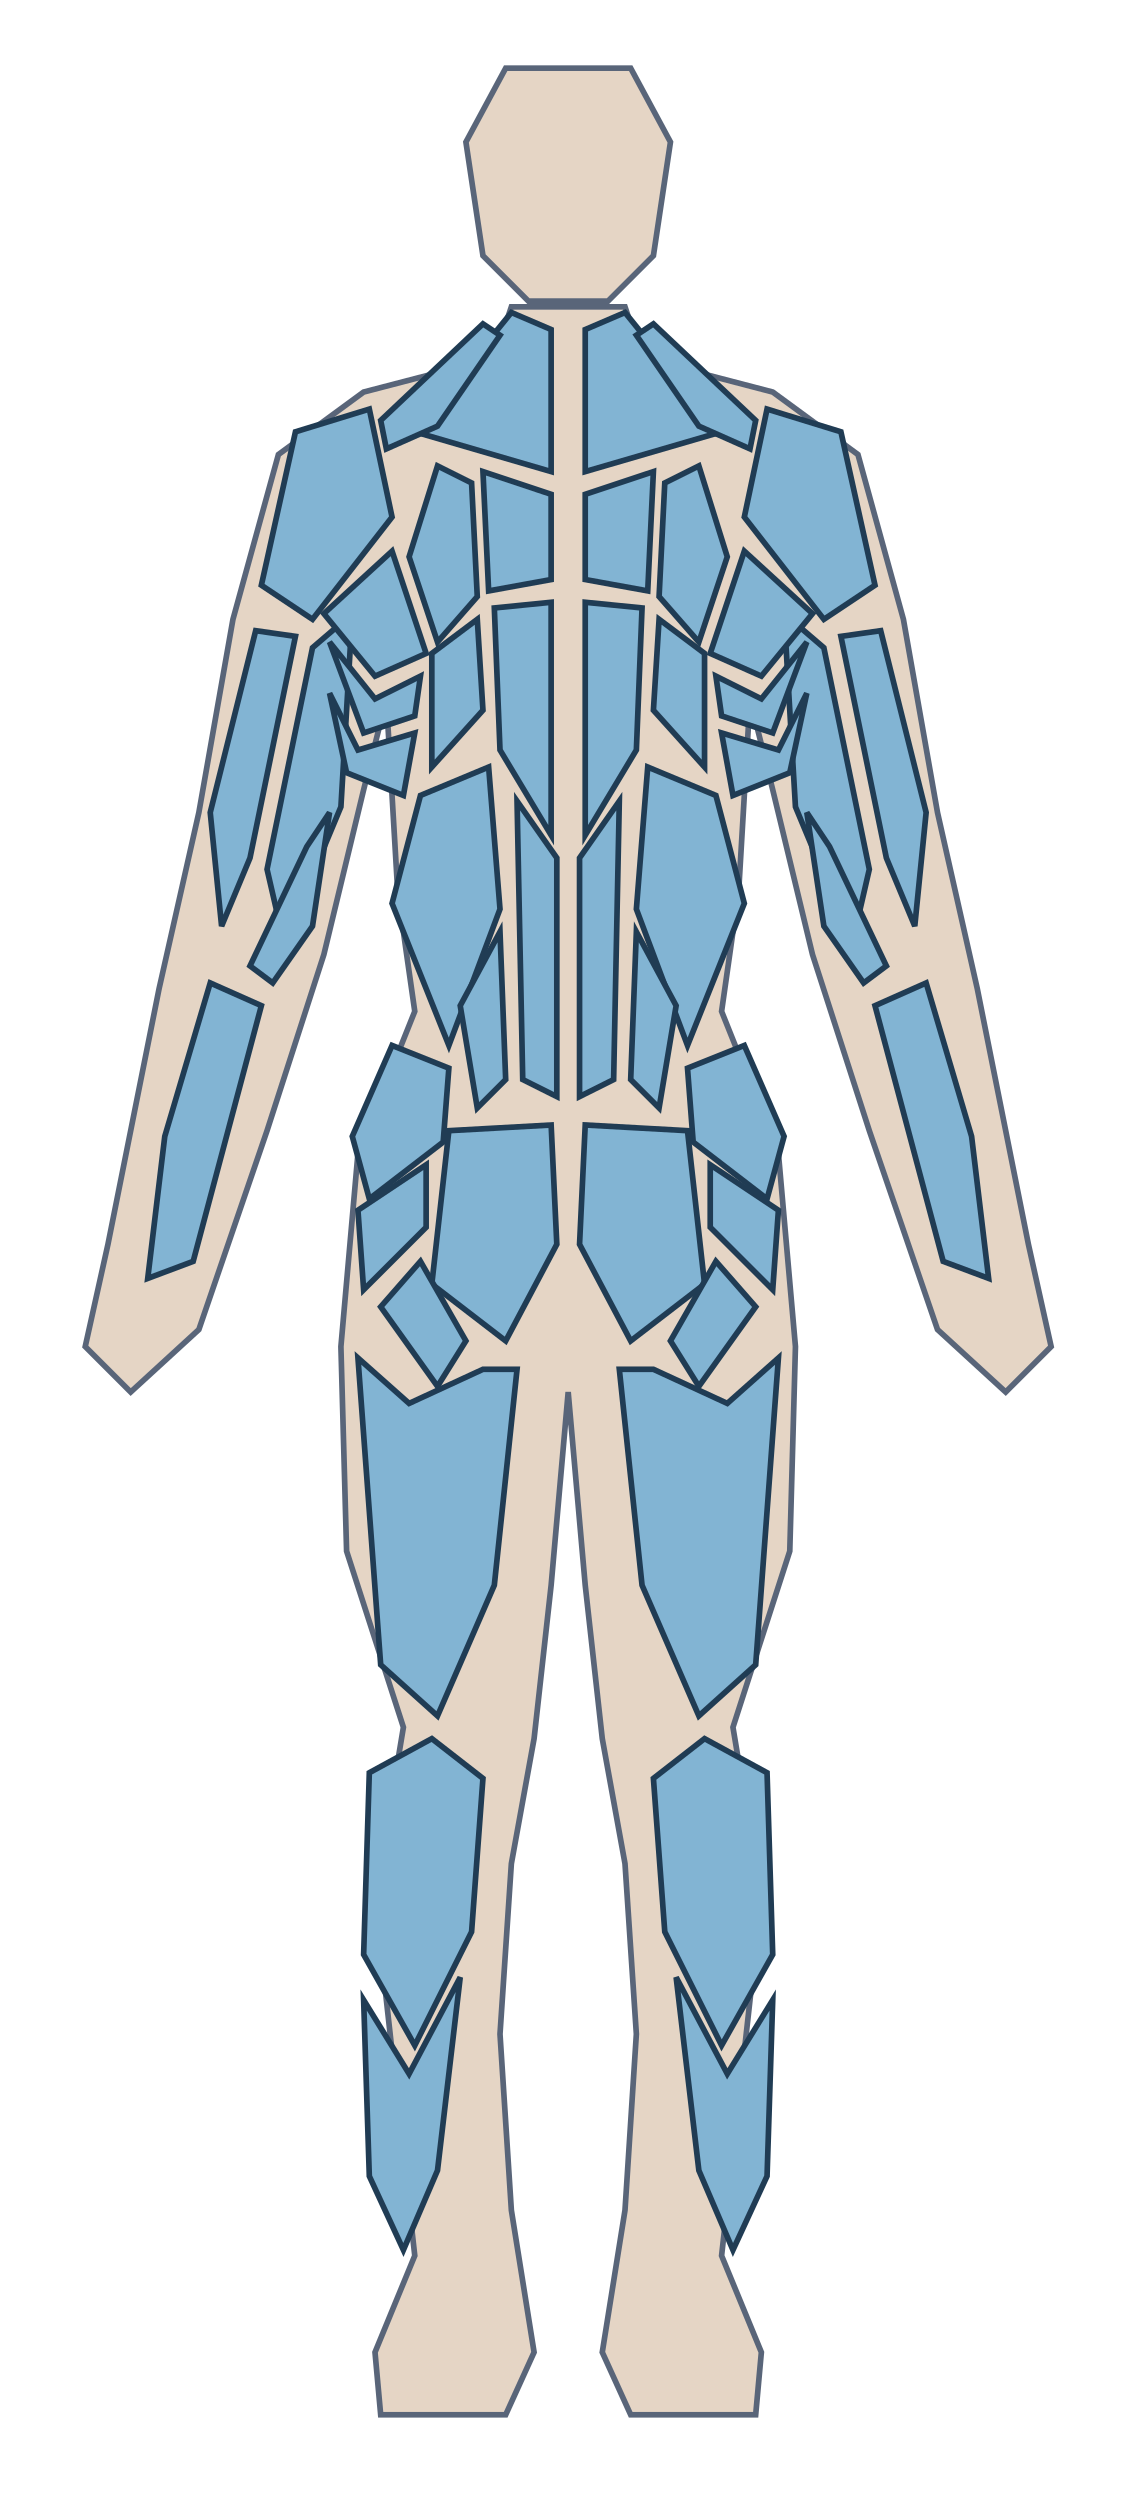
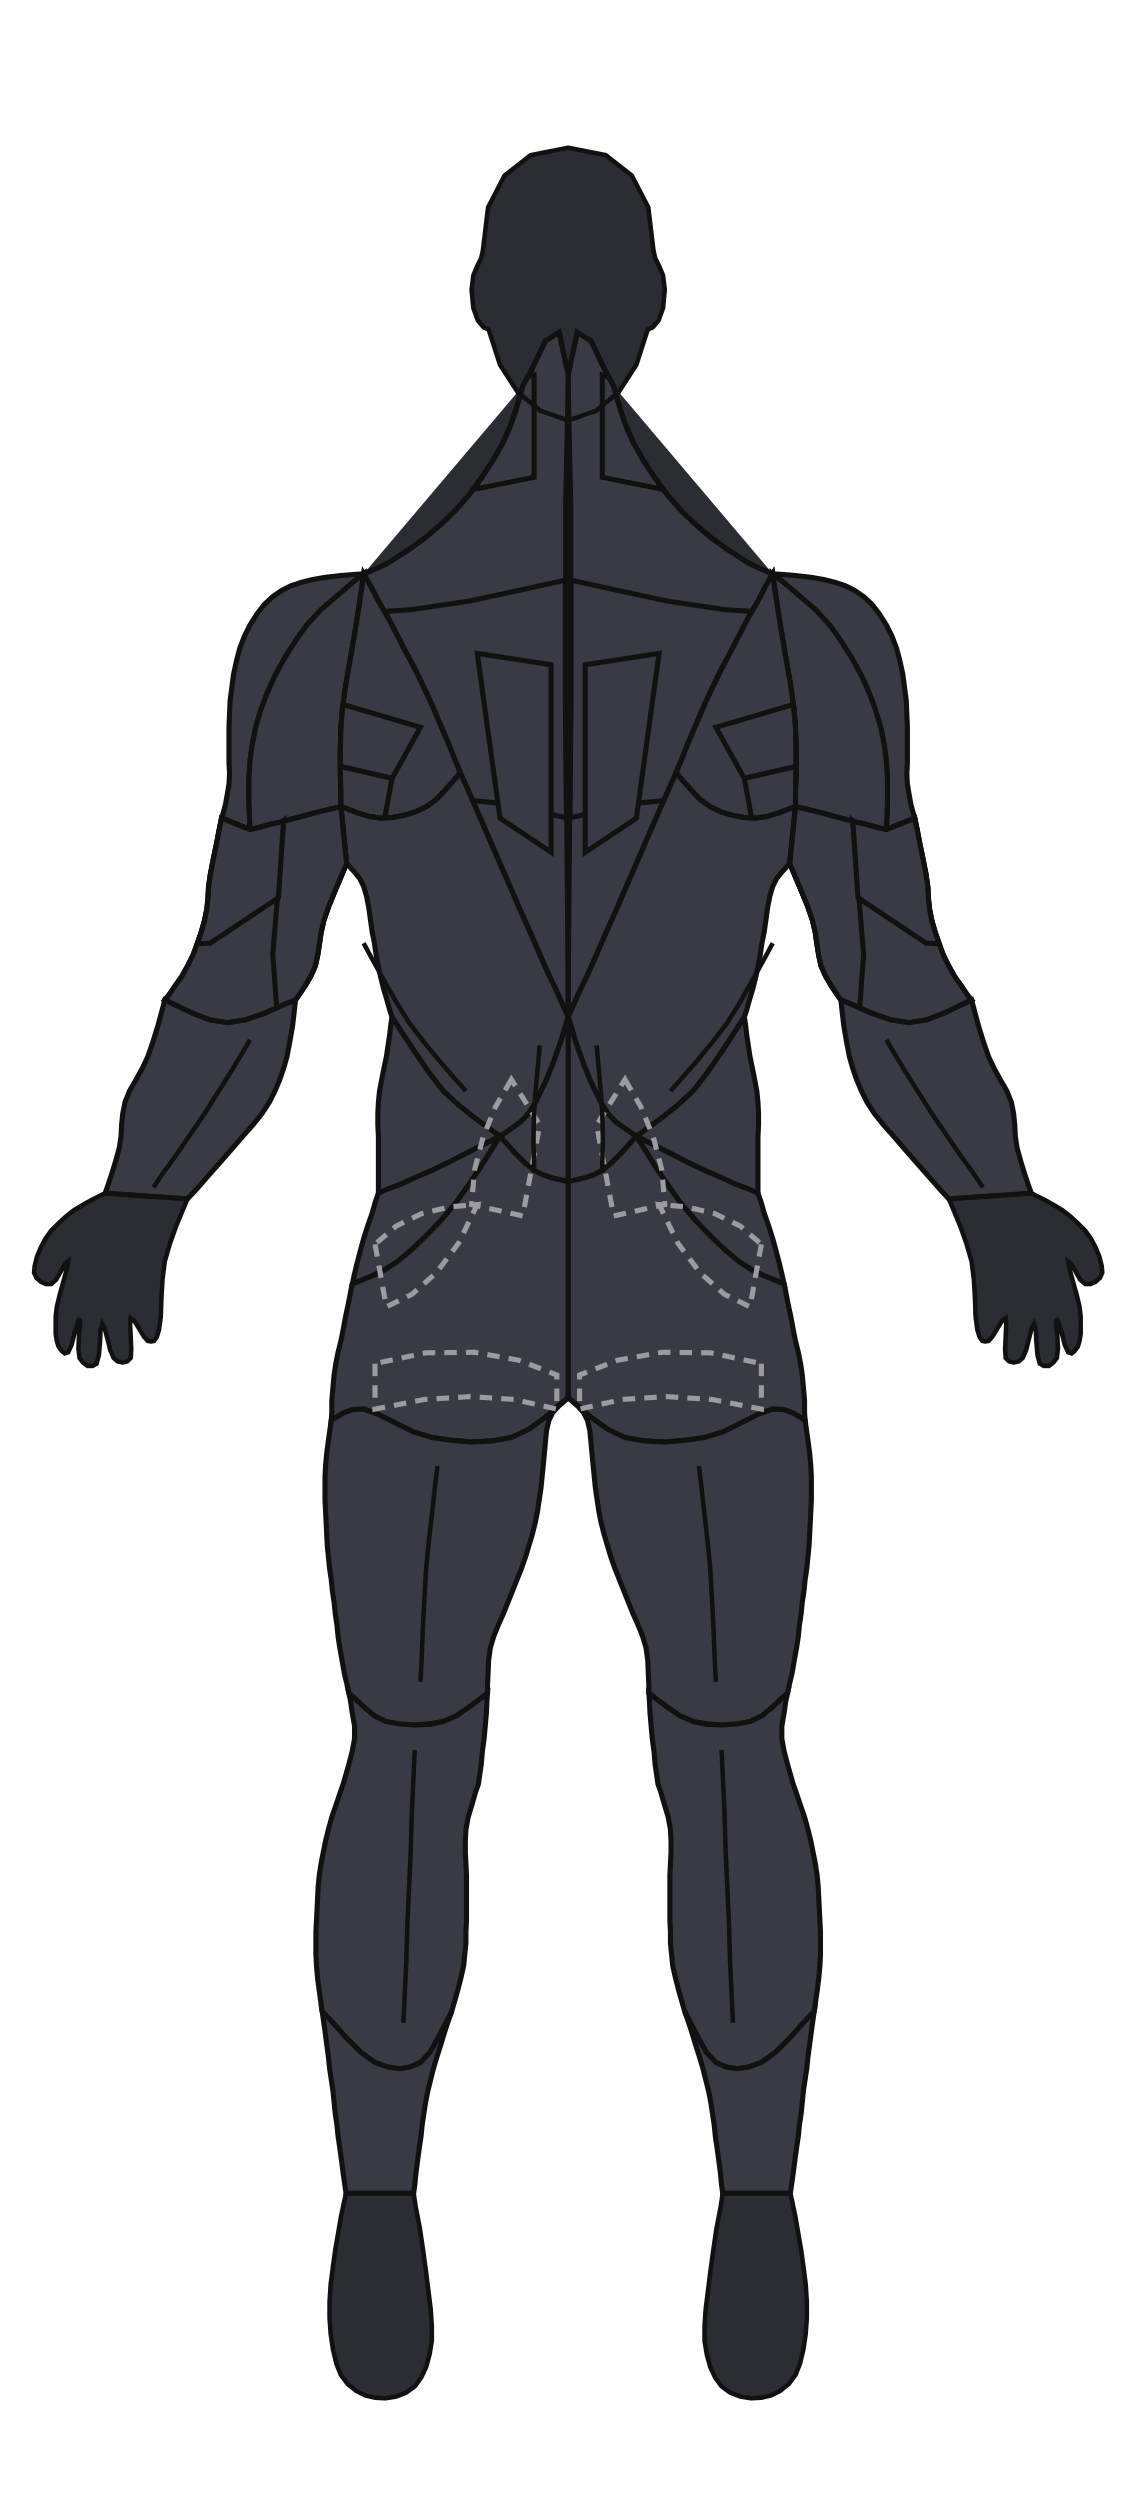
<svg xmlns="http://www.w3.org/2000/svg" viewBox="0 0 200 440">
  <g id="skin">
-     <path fill="#e5d5c5" stroke="#596579" d="M89,12 L111,12 L118,25 L115,45 L107,53 L93,53 L85,45 L82,25 Z M90,54 L110,54 L113,63 L136,69 L151,80 L159,109 L165,143 L172,174 L181,219 L185,237 L177,245 L165,234 L153,199 L143,168 L136,139 L132,123 L130,157 L127,178 L137,203 L140,237 L139,273 L129,304 L134,334 L130,370 L127,397 L134,414 L133,425 L111,425 L106,414 L110,389 L112,358 L110,328 L106,306 L103,279 L100,245 L97,279 L94,306 L90,328 L88,358 L90,389 L94,414 L89,425 L67,425 L66,414 L73,397 L70,370 L66,334 L71,304 L61,273 L60,237 L63,203 L73,178 L70,157 L68,123 L64,139 L57,168 L47,199 L35,234 L23,245 L15,237 L19,219 L28,174 L35,143 L41,109 L49,80 L64,69 L87,63 Z" />
+     <path fill="#2c2c33" d="M174.2,210.5 L169.9,210.8 L167,211 L167.8,212.9 L169,215.8 L170.1,218.9 L171,222 L171.4,225.2 L171.6,228.6 L171.7,231.7 L172,234 L172.4,235.3 L172.9,236 L173.4,236.1 L174,236 L174.7,235.2 L175.6,233.7 L176.4,232.4 L177,232 L177.1,233.1 L177,235.2 L176.8,237.5 L177,239 L177.6,239.7 L178.4,239.8 L179.3,239.6 L180,239 L180.6,237.6 L181.1,235.6 L181.6,233.7 L182,233 L182.3,234 L182.4,236.2 L182.6,238.5 L183,240 L183.7,240.5 L184.6,240.4 L185.4,239.9 L186,239 L186.2,237.4 L186.1,235.1 L186,233 L186,232 L186.3,232.8 L186.8,234.7 L187.4,236.7 L188,238 L188.6,238.2 L189.2,237.8 L189.7,237 L190,236 L190.2,234.8 L190.2,233.4 L190.2,231.7 L190,230 L189.5,227.9 L188.8,225.4 L188.2,223.2 L188,222 L188.4,222.3 L189.2,223.6 L190.1,225.2 L191,226 L191.9,226 L192.8,225.6 L193.6,224.9 L194,224 L194,222.8 L193.5,221.2 L192.9,219.5 L192,218 L191,216.6 L189.7,215.3 L188.4,214.1 L187,213 L185.5,212 L183.9,211.2 L182.5,210.5 L181.5,210 L178.6,210.2 Z M127.2,386 L126.7,388.6 L126.1,392.2 L125.5,396.3 L125,400 L124.6,403.2 L124.2,406.4 L123.9,409.3 L124,412 L124.3,414.4 L125,416.6 L125.8,418.5 L127,420 L128.5,421.1 L130.3,421.8 L132.2,422.1 L134,422 L135.7,421.6 L137.3,420.8 L138.8,419.6 L140,418 L140.8,416 L141.4,413.5 L141.8,410.8 L142,408 L142,405.1 L141.8,402 L141.4,398.9 L141,396 L140.5,393.1 L140,390.2 L139.5,387.8 L139.1,386 Z M85,44 L84.7,45.4 L84,46.7 L83.3,48.5 L83,51 L83.3,54.2 L84.1,56.4 L85.1,57.6 L86,58 L88,64.2 L91.1,69 L64,101 L60,142 L61,152 L64,156 L67,172 L69,179 L68,186 L66.6,194 L66.6,210 L64,218 L62,226 L58.8,242 L58.3,250 L100,246 L141.7,250 L141.2,242 L138,226 L136,218 L133.4,210 L133.4,194 L132,186 L131,179 L133,172 L136,156 L139,152 L140,142 L136,101 L108.9,69 L112,64.2 L114,58 L114.9,57.6 L115.9,56.4 L116.7,54.2 L117,51 L116.7,48.5 L116,46.7 L115.3,45.4 L115,44 L114.1,36.5 L111.3,30.9 L106.6,27.3 L100,26 L93.4,27.3 L88.7,30.9 L85.9,36.5 Z M58.6,398.9 L58.2,402 L58,405.1 L58,408 L58.2,410.8 L58.6,413.5 L59.2,416 L60,418 L61.2,419.6 L62.7,420.8 L64.3,421.6 L66,422 L67.8,422.1 L69.7,421.8 L71.5,421.1 L73,420 L74.2,418.5 L75,416.6 L75.7,414.4 L76,412 L76.1,409.3 L75.8,406.4 L75.4,403.2 L75,400 L74.5,396.3 L73.9,392.2 L73.3,388.6 L72.8,386 L60.9,386 L60.5,387.8 L60,390.2 L59.5,393.1 L59,396 Z M11.6,214.1 L10.3,215.3 L9,216.6 L8,218 L7.1,219.5 L6.5,221.2 L6,222.8 L6,224 L6.4,224.9 L7.2,225.6 L8.1,226 L9,226 L9.9,225.2 L10.8,223.6 L11.6,222.3 L12,222 L11.8,223.2 L11.2,225.4 L10.5,227.9 L10,230 L9.8,231.7 L9.8,233.4 L9.8,234.8 L10,236 L10.3,237 L10.8,237.8 L11.4,238.2 L12,238 L12.6,236.7 L13.2,234.7 L13.7,232.8 L14,232 L14,233 L13.9,235.1 L13.8,237.4 L14,239 L14.6,239.9 L15.4,240.4 L16.3,240.5 L17,240 L17.4,238.5 L17.6,236.2 L17.7,234 L18,233 L18.4,233.7 L18.9,235.6 L19.4,237.6 L20,239 L20.7,239.6 L21.6,239.8 L22.4,239.7 L23,239 L23.2,237.5 L23,235.2 L22.9,233.1 L23,232 L23.6,232.4 L24.4,233.7 L25.3,235.2 L26,236 L26.6,236.1 L27.1,236 L27.6,235.3 L28,234 L28.3,231.7 L28.4,228.6 L28.6,225.2 L29,222 L29.9,218.9 L31,215.8 L32.2,212.9 L33,211 L30.1,210.8 L25.8,210.5 L21.4,210.2 L18.5,210 L17.5,210.5 L16.1,211.2 L14.5,212 L13,213 Z" />
  </g>
-   <g id="muscles">
-     <path id="deltPost" fill="#82b4d3" stroke="#203c54" d="M52,76 L65,72 L69,91 L55,109 L46,103 Z M148,76 L135,72 L131,91 L145,109 L154,103 Z" />
-     <path id="tricepsLong" fill="#82b4d3" stroke="#203c54" d="M55,114 L62,108 L60,142 L50,166 L47,153 Z M145,114 L138,108 L140,142 L150,166 L153,153 Z" />
-     <path id="tricepsLat" fill="#82b4d3" stroke="#203c54" d="M45,111 L52,112 L44,151 L39,163 L37,143 Z M155,111 L148,112 L156,151 L161,163 L163,143 Z" />
-     <path id="tricepsMed" fill="#82b4d3" stroke="#203c54" d="M54,149 L58,143 L55,163 L48,173 L44,170 Z M146,149 L142,143 L145,163 L152,173 L156,170 Z" />
-     <path id="forearmExt" fill="#82b4d3" stroke="#203c54" d="M37,173 L46,177 L34,222 L26,225 L29,200 Z M163,173 L154,177 L166,222 L174,225 L171,200 Z" />
-     <path id="trapsUpper" fill="#82b4d3" stroke="#203c54" d="M90,55 L97,58 L97,83 L73,76 Z M110,55 L103,58 L103,83 L127,76 Z" />
-     <path id="levator" fill="#82b4d3" stroke="#203c54" d="M85,57 L88,59 L77,75 L68,79 L67,74 Z M115,57 L112,59 L123,75 L132,79 L133,74 Z" />
-     <path id="trapsMid" fill="#82b4d3" stroke="#203c54" d="M85,83 L97,87 L97,102 L86,104 Z M115,83 L103,87 L103,102 L114,104 Z" />
-     <path id="rhomboids" fill="#82b4d3" stroke="#203c54" d="M77,82 L83,85 L84,105 L77,113 L72,98 Z M123,82 L117,85 L116,105 L123,113 L128,98 Z" />
-     <path id="infraspinatus" fill="#82b4d3" stroke="#203c54" d="M57,108 L69,97 L75,115 L66,119 Z M143,108 L131,97 L125,115 L134,119 Z" />
-     <path id="teresMinor" fill="#82b4d3" stroke="#203c54" d="M58,113 L66,123 L74,119 L73,126 L64,129 Z M142,113 L134,123 L126,119 L127,126 L136,129 Z" />
-     <path id="teresMajor" fill="#82b4d3" stroke="#203c54" d="M58,122 L63,132 L73,129 L71,140 L61,136 Z M142,122 L137,132 L127,129 L129,140 L139,136 Z" />
-     <path id="subscapularis" fill="#82b4d3" stroke="#203c54" d="M76,115 L84,109 L85,125 L76,135 Z M124,115 L116,109 L115,125 L124,135 Z" />
-     <path id="trapsLower" fill="#82b4d3" stroke="#203c54" d="M87,107 L97,106 L97,147 L88,132 Z M113,107 L103,106 L103,147 L112,132 Z" />
-     <path id="lats" fill="#82b4d3" stroke="#203c54" d="M74,140 L86,135 L88,160 L79,184 L69,159 Z M126,140 L114,135 L112,160 L121,184 L131,159 Z" />
-     <path id="erectors" fill="#82b4d3" stroke="#203c54" d="M91,141 L98,151 L98,193 L92,190 Z M109,141 L102,151 L102,193 L108,190 Z" />
-     <path id="quadLumb" fill="#82b4d3" stroke="#203c54" d="M81,177 L88,164 L89,190 L84,195 Z M119,177 L112,164 L111,190 L116,195 Z" />
-     <path id="gluteMed" fill="#82b4d3" stroke="#203c54" d="M69,184 L79,188 L78,201 L65,211 L62,200 Z M131,184 L121,188 L122,201 L135,211 L138,200 Z" />
-     <path id="gluteMin" fill="#82b4d3" stroke="#203c54" d="M63,213 L75,205 L75,216 L64,227 Z M137,213 L125,205 L125,216 L136,227 Z" />
-     <path id="gluteMax" fill="#82b4d3" stroke="#203c54" d="M79,199 L97,198 L98,219 L89,236 L76,226 Z M121,199 L103,198 L102,219 L111,236 L124,226 Z" />
-     <path id="hipRotators" fill="#82b4d3" stroke="#203c54" d="M67,230 L74,222 L82,236 L77,244 Z M133,230 L126,222 L118,236 L123,244 Z" />
-     <path id="hamstrings" fill="#82b4d3" stroke="#203c54" d="M63,239 L72,247 L85,241 L91,241 L87,279 L77,302 L67,293 Z M137,239 L128,247 L115,241 L109,241 L113,279 L123,302 L133,293 Z" />
-     <path id="gastroc" fill="#82b4d3" stroke="#203c54" d="M65,312 L76,306 L85,313 L83,340 L73,360 L64,344 Z M135,312 L124,306 L115,313 L117,340 L127,360 L136,344 Z" />
-     <path id="soleus" fill="#82b4d3" stroke="#203c54" d="M64,352 L72,365 L81,348 L77,382 L71,396 L65,383 Z M136,352 L128,365 L119,348 L123,382 L129,396 L135,383 Z" />
+   <g id="muscles" fill="#3a3a44" stroke="#111" stroke-width=".9">
+     <path id="trapsMid" d="M92,68 L91.5,69.8 L90.8,72.2 L89.8,75.1 L88.5,78 L86.8,81 L84.7,84.2 L82.4,87.3 L80,90 L77.5,92.4 L74.9,94.6 L72.3,96.5 L70,98 L68.1,99.2 L66.4,100 L65,100.6 L64,101 L65.1,102.9 L66.6,105.8 L68.4,108.9 L70,112 L71.5,114.9 L73.1,117.9 L74.6,121 L76,124 L77.4,127.3 L78.9,130.8 L80.1,133.8 L81,136 L82.3,138.9 L84.1,143 L86.1,147.6 L88,152 L89.8,156.1 L91.6,160.3 L93.4,164.3 L95,168 L96.5,171.4 L98,174.5 L99.2,177.2 L100,179 L100.2,156 L100.5,122.4 L100.5,88.8 L100,66 L98.4,58.5 L96,60 L93.6,65 Z M108,68 L108.5,69.8 L109.2,72.2 L110.2,75.1 L111.5,78 L113.2,81 L115.3,84.2 L117.6,87.3 L120,90 L122.5,92.4 L125.1,94.6 L127.7,96.5 L130,98 L131.9,99.2 L133.6,100 L135,100.6 L136,101 L134.9,102.9 L133.4,105.8 L131.6,108.9 L130,112 L128.5,114.9 L126.9,117.9 L125.4,121 L124,124 L122.6,127.3 L121.1,130.8 L119.9,133.8 L119,136 L117.7,138.9 L115.9,143 L113.9,147.6 L112,152 L110.2,156.1 L108.4,160.3 L106.6,164.3 L105,168 L103.5,171.4 L102,174.5 L100.8,177.2 L100,179 L99.8,156 L99.5,122.4 L99.5,88.8 L100,66 L101.6,58.5 L104,60 L106.4,65 Z" />
+     <path id="trapsUpper" d="M72.4,107.3 L82.5,105.8 L91.8,103.8 L100,102 L100,66 L98.4,58.5 L96,60 L93.6,65 L92,68 L91.5,69.8 L90.8,72.2 L89.8,75.1 L88.5,78 L86.8,81 L84.7,84.2 L82.4,87.3 L80,90 L77.5,92.4 L74.9,94.6 L72.3,96.5 L70,98 L68.1,99.2 L66.4,100 L65,100.6 L64,101 L65.1,102.9 L66.6,105.8 L67.7,107.6 Z M127.6,107.3 L117.5,105.8 L108.2,103.8 L100,102 L100,66 L101.6,58.5 L104,60 L106.4,65 L108,68 L108.5,69.8 L109.2,72.2 L110.2,75.1 L111.5,78 L113.2,81 L115.3,84.2 L117.6,87.3 L120,90 L122.5,92.4 L125.1,94.6 L127.7,96.5 L130,98 L131.9,99.2 L133.6,100 L135,100.6 L136,101 L134.9,102.9 L133.4,105.8 L132.3,107.6 Z" />
+     <path id="trapsLower" d="M100,144 L88.3,141.4 L83.2,140.9 L84.1,143 L86.1,147.6 L88,152 L89.8,156.1 L91.6,160.3 L93.4,164.3 L95,168 L96.5,171.4 L98,174.5 L99.2,177.2 L100,179 Z M100,144 L111.7,141.4 L116.8,140.9 L115.9,143 L113.9,147.6 L112,152 L110.2,156.1 L108.4,160.3 L106.6,164.3 L105,168 L103.5,171.4 L102,174.5 L100.8,177.2 L100,179 Z" />
+     <path id="rhomboids" d="M88,144 L97,150 L97,117 L84,115 Z M112,144 L103,150 L103,117 L116,115 Z" />
+     <path id="levator" d="M84,86 L94,84 L94,66 L92.9,66.3 L92,68 L91.5,69.8 L90.8,72.2 L89.8,75.1 L88.5,78 L86.8,81 L84.7,84.2 L84.1,84.9 Z M116,86 L106,84 L106,66 L107.1,66.3 L108,68 L108.5,69.8 L109.2,72.2 L110.2,75.1 L111.5,78 L113.2,81 L115.3,84.2 L115.9,84.9 Z" />
+     <path id="deltLat" d="M64,101 L62.3,101.1 L60,101.3 L57.3,101.6 L55,102 L53,102.5 L51.2,103.1 L49.6,103.9 L48,105 L46.5,106.4 L45.2,108.1 L44,110 L43,112 L42.2,114.1 L41.6,116.4 L41.1,118.7 L40.8,121 L40.5,123.3 L40.4,125.6 L40.3,127.8 L40.3,130 L40.3,132.1 L40.3,134.2 L40.4,136.2 L40.3,138 L40,139.8 L39.7,141.5 L39.3,143 L39,144 L40,144.4 L41.5,145 L43,145.6 L44,146 L43.9,143.8 L43.8,140.8 L43.8,137.3 L44,134 L44.4,131 L45,128 L45.9,125 L47,122 L48.4,118.9 L50.1,115.8 L52,112.8 L54,110 L56.5,107.3 L59.4,104.8 L62.1,102.5 Z M136,101 L137.7,101.1 L140,101.3 L142.7,101.6 L145,102 L147,102.5 L148.8,103.1 L150.4,103.9 L152,105 L153.5,106.4 L154.8,108.1 L156,110 L157,112 L157.8,114.1 L158.4,116.4 L158.9,118.7 L159.2,121 L159.5,123.3 L159.6,125.6 L159.7,127.8 L159.7,130 L159.7,132.1 L159.7,134.2 L159.6,136.2 L159.7,138 L160,139.8 L160.3,141.5 L160.7,143 L161,144 L160,144.4 L158.5,145 L157,145.6 L156,146 L156.1,143.8 L156.2,140.8 L156.2,137.3 L156,134 L155.6,131 L155,128 L154.1,125 L153,122 L151.6,118.9 L149.9,115.8 L148,112.8 L146,110 L143.5,107.3 L140.6,104.8 L137.9,102.5 Z" />
+     <path id="deltPost" d="M64,101 L62.1,102.5 L59.4,104.8 L56.5,107.3 L54,110 L52,112.8 L50.1,115.8 L48.4,118.9 L47,122 L45.9,125 L45,128 L44.4,131 L44,134 L43.8,137.3 L43.8,140.8 L43.9,143.8 L44,146 L45.4,145.7 L47.5,145.1 L49.8,144.6 L52,144 L54.2,143.4 L56.5,142.8 L58.6,142.3 L60,142 L60,139.5 L59.9,135.9 L59.9,131.8 L60,128 L60.3,124.5 L60.8,120.9 L61.4,117.4 L62,114 L62.6,110.4 L63.2,106.6 L63.7,103.3 Z M136,101 L137.9,102.5 L140.6,104.8 L143.5,107.3 L146,110 L148,112.8 L149.9,115.8 L151.6,118.9 L153,122 L154.1,125 L155,128 L155.6,131 L156,134 L156.2,137.3 L156.2,140.8 L156.1,143.8 L156,146 L154.6,145.7 L152.5,145.1 L150.2,144.6 L148,144 L145.8,143.4 L143.5,142.8 L141.4,142.3 L140,142 L140,139.5 L140.1,135.9 L140.1,131.8 L140,128 L139.7,124.5 L139.2,120.9 L138.6,117.4 L138,114 L137.4,110.4 L136.8,106.6 L136.3,103.3 Z" />
+     <path id="infraspinatus" d="M64,101 L63.7,103.3 L63.2,106.6 L62.6,110.4 L62,114 L61.4,117.4 L60.8,120.9 L60.3,124.5 L60,128 L59.9,131.8 L59.9,135.9 L60,139.5 L60,142 L61.2,142.4 L63,143.1 L65,143.7 L67,144 L69,143.9 L71.1,143.5 L73.1,142.9 L75,142 L76.8,140.7 L78.5,138.9 L80,137.2 L81,136 L80.1,133.8 L78.9,130.8 L77.4,127.3 L76,124 L74.6,121 L73.1,117.9 L71.5,114.9 L70,112 L68.4,108.9 L66.6,105.8 L65.1,102.9 Z M136,101 L136.3,103.3 L136.8,106.6 L137.4,110.4 L138,114 L138.6,117.4 L139.2,120.9 L139.7,124.5 L140,128 L140.1,131.8 L140.1,135.9 L140,139.5 L140,142 L138.8,142.4 L137,143.1 L135,143.7 L133,144 L131,143.9 L128.9,143.5 L126.9,142.9 L125,142 L123.2,140.7 L121.5,138.9 L120,137.2 L119,136 L119.9,133.8 L121.1,130.8 L122.6,127.3 L124,124 L125.4,121 L126.9,117.9 L128.5,114.9 L130,112 L131.6,108.9 L133.4,105.8 L134.9,102.9 Z" />
+     <path id="teresMinor" d="M69,137 L74,128 L60.4,124 L60.3,124.5 L60,128 L59.9,131.8 L59.9,134.9 Z M131,137 L126,128 L139.6,124 L139.7,124.5 L140,128 L140.1,131.8 L140.1,134.9 Z" />
+     <path id="teresMajor" d="M69,137 L59.9,134.9 L59.9,135.9 L60,139.5 L60,142 L61.2,142.4 L63,143.1 L65,143.7 L67,144 L67.7,144 Z M131,137 L140.1,134.9 L140.1,135.9 L140,139.5 L140,142 L138.8,142.4 L137,143.1 L135,143.7 L133,144 L132.3,144 Z" />
+     <path id="lats" d="M60,142 L60.2,144 L60.5,147 L60.8,150 L61,152 L61.6,152.6 L62.4,153.5 L63.3,154.6 L64,156 L64.5,157.7 L64.9,159.7 L65.2,161.9 L65.5,164 L65.9,166 L66.2,168.1 L66.6,170.1 L67,172 L67.5,174 L68.1,176 L68.6,177.8 L69,179 L70.6,181.5 L72.9,185 L75.5,188.8 L78,192 L80.7,194.5 L83.6,196.8 L86.2,198.7 L88,200 L88.9,199.4 L90.2,198.5 L91.7,197.4 L93,196 L94.1,194.3 L95.1,192.3 L96.1,190.2 L97,188 L97.9,185.6 L98.8,183 L99.5,180.6 L100,179 L99.2,177.2 L98,174.5 L96.5,171.4 L95,168 L93.4,164.3 L91.6,160.3 L89.8,156.1 L88,152 L86.1,147.6 L84.1,143 L82.3,138.9 L81,136 L80,137.2 L78.5,138.9 L76.8,140.7 L75,142 L73.1,142.9 L71.1,143.5 L69,143.9 L67,144 L65,143.7 L63,143.1 L61.2,142.4 Z M140,142 L139.8,144 L139.5,147 L139.2,150 L139,152 L138.4,152.6 L137.6,153.5 L136.7,154.6 L136,156 L135.5,157.7 L135.1,159.7 L134.8,161.9 L134.5,164 L134.1,166 L133.8,168.1 L133.4,170.1 L133,172 L132.5,174 L131.9,176 L131.4,177.8 L131,179 L129.4,181.5 L127.1,185 L124.5,188.8 L122,192 L119.3,194.5 L116.4,196.8 L113.8,198.7 L112,200 L111.1,199.4 L109.8,198.5 L108.3,197.4 L107,196 L105.9,194.3 L104.9,192.3 L103.9,190.2 L103,188 L102.1,185.6 L101.2,183 L100.5,180.6 L100,179 L100.8,177.2 L102,174.5 L103.5,171.4 L105,168 L106.6,164.3 L108.4,160.3 L110.2,156.1 L112,152 L113.9,147.6 L115.9,143 L117.7,138.9 L119,136 L120,137.2 L121.5,138.9 L123.2,140.7 L125,142 L126.9,142.9 L128.9,143.5 L131,143.9 L133,144 L135,143.7 L137,143.1 L138.8,142.4 Z" />
+     <path id="erectors" d="M100,179 L99.5,180.6 L98.8,183 L97.9,185.6 L97,188 L96.1,190.2 L95.1,192.3 L94.1,194.3 L93,196 L91.7,197.4 L90.2,198.5 L88.9,199.4 L88,200 L89.1,201.2 L90.6,202.9 L92.4,204.7 L94,206 L95.6,206.8 L97.4,207.4 L98.9,207.7 L100,208 L100,202.1 L100,193.5 L100,184.9 Z M100,179 L100.5,180.6 L101.2,183 L102.1,185.6 L103,188 L103.9,190.2 L104.9,192.3 L105.9,194.3 L107,196 L108.3,197.4 L109.8,198.5 L111.1,199.4 L112,200 L110.9,201.2 L109.4,202.9 L107.6,204.7 L106,206 L104.4,206.8 L102.6,207.4 L101.1,207.7 L100,208 L100,202.1 L100,193.5 L100,184.9 Z" />
+     <path id="obliques" d="M69,179 L68.8,180.2 L68.6,182 L68.3,184 L68,186 L67.6,187.9 L67.2,189.9 L66.8,192 L66.6,194 L66.5,196 L66.5,198 L66.6,200 L66.6,202 L66.6,204.2 L66.6,206.5 L66.6,208.6 L66.6,210 L68.2,209.3 L70.6,208.4 L73.2,207.2 L76,206 L79.1,204.5 L82.6,202.7 L85.8,201.1 L88,200 L86.2,198.7 L83.6,196.8 L80.7,194.5 L78,192 L75.5,188.8 L72.9,185 L70.6,181.5 Z M131,179 L131.2,180.2 L131.4,182 L131.7,184 L132,186 L132.4,187.9 L132.8,189.9 L133.2,192 L133.4,194 L133.5,196 L133.5,198 L133.4,200 L133.4,202 L133.4,204.2 L133.4,206.5 L133.4,208.6 L133.4,210 L131.8,209.3 L129.4,208.4 L126.8,207.2 L124,206 L120.9,204.5 L117.4,202.7 L114.2,201.1 L112,200 L113.8,198.7 L116.4,196.8 L119.3,194.5 L122,192 L124.5,188.8 L127.1,185 L129.4,181.5 Z" />
+     <path id="gluteMed" d="M66.6,210 L66.1,211.4 L65.5,213.5 L64.7,215.8 L64,218 L63.4,220.2 L62.8,222.5 L62.3,224.6 L62,226 L63.4,225.4 L65.4,224.6 L67.7,223.5 L70,222 L72.4,220 L75,217.5 L77.6,214.8 L80,212 L82.3,208.8 L84.6,205.4 L86.6,202.2 L88,200 L85.8,201.1 L82.6,202.7 L79.1,204.5 L76,206 L73.2,207.2 L70.6,208.4 L68.2,209.3 Z M133.4,210 L133.9,211.4 L134.5,213.5 L135.3,215.8 L136,218 L136.6,220.2 L137.2,222.5 L137.7,224.6 L138,226 L136.6,225.4 L134.6,224.6 L132.3,223.5 L130,222 L127.6,220 L125,217.5 L122.4,214.8 L120,212 L117.7,208.8 L115.4,205.4 L113.4,202.2 L112,200 L114.2,201.1 L117.4,202.7 L120.9,204.5 L124,206 L126.8,207.2 L129.4,208.4 L131.8,209.3 Z" />
+     <path id="gluteMax" d="M88,200 L86.6,202.2 L84.6,205.4 L82.3,208.8 L80,212 L77.6,214.8 L75,217.5 L72.4,220 L70,222 L67.7,223.5 L65.4,224.6 L63.4,225.4 L62,226 L61.7,227.4 L61.3,229.5 L60.8,231.8 L60.4,234 L60,236 L59.5,238 L59.1,240 L58.8,242 L58.6,244.2 L58.4,246.5 L58.4,248.6 L58.3,250 L59.1,249.5 L60.4,248.7 L62,248.1 L64,248 L66.5,248.9 L69.5,250.4 L72.7,252 L76,253 L79.4,253.5 L83.1,253.8 L86.7,253.6 L90,253 L93,251.6 L95.9,249.5 L98.3,247.4 L100,246 L100,238.3 L100,227 L100,215.7 L100,208 L98.9,207.7 L97.4,207.4 L95.6,206.8 L94,206 L92.4,204.7 L90.6,202.9 L89.1,201.2 Z M112,200 L113.4,202.2 L115.4,205.4 L117.7,208.8 L120,212 L122.4,214.8 L125,217.5 L127.6,220 L130,222 L132.3,223.5 L134.6,224.6 L136.6,225.4 L138,226 L138.3,227.4 L138.7,229.5 L139.2,231.8 L139.6,234 L140,236 L140.5,238 L140.9,240 L141.2,242 L141.4,244.2 L141.6,246.5 L141.6,248.6 L141.7,250 L140.9,249.5 L139.6,248.7 L138,248.1 L136,248 L133.5,248.9 L130.5,250.4 L127.3,252 L124,253 L120.6,253.5 L116.9,253.8 L113.3,253.6 L110,253 L107,251.6 L104.1,249.5 L101.7,247.4 L100,246 L100,238.3 L100,227 L100,215.7 L100,208 L101.1,207.7 L102.6,207.4 L104.4,206.8 L106,206 L107.6,204.7 L109.4,202.9 L110.9,201.2 Z" />
+     <path id="hamstrings" d="M58.3,250 L58.1,251.4 L57.8,253.5 L57.5,255.8 L57.3,258 L57.2,260 L57.2,262 L57.2,264 L57.3,266 L57.4,268 L57.5,270 L57.6,272 L57.8,274 L58,276 L58.3,278 L58.5,280 L58.8,282 L59,284 L59.3,286 L59.5,288 L59.8,290 L60.2,292.2 L60.6,294.5 L61.1,296.6 L61.4,298 L62.5,299 L64.1,300.5 L65.9,302 L68,303 L70.3,303.5 L72.9,303.6 L75.6,303.4 L78,303 L80.3,302 L82.5,300.5 L84.5,299 L85.8,298 L85.8,296.6 L85.9,294.5 L86,292.2 L86.3,290 L86.9,288 L87.7,286 L88.6,284 L89.4,282 L90.2,280 L91,278 L91.8,276 L92.5,274 L93.1,272 L93.7,270 L94.2,268 L94.6,266 L94.9,264 L95.2,262 L95.4,260 L95.6,258 L95.8,255.9 L96,253.7 L96.2,251.7 L96.6,250 L97.3,248.6 L98.3,247.5 L99.3,246.6 L100,246 L98.3,247.4 L95.9,249.5 L93,251.6 L90,253 L86.7,253.6 L83.1,253.8 L79.4,253.5 L76,253 L72.7,252 L69.5,250.4 L66.5,248.9 L64,248 L62,248.1 L60.4,248.7 L59.1,249.5 Z M141.7,250 L141.9,251.4 L142.2,253.5 L142.5,255.8 L142.7,258 L142.8,260 L142.8,262 L142.8,264 L142.7,266 L142.6,268 L142.5,270 L142.4,272 L142.2,274 L142,276 L141.7,278 L141.5,280 L141.2,282 L141,284 L140.7,286 L140.5,288 L140.2,290 L139.8,292.2 L139.4,294.5 L138.9,296.6 L138.6,298 L137.5,299 L135.9,300.5 L134.1,302 L132,303 L129.7,303.5 L127.1,303.6 L124.4,303.4 L122,303 L119.7,302 L117.5,300.5 L115.5,299 L114.2,298 L114.2,296.6 L114.1,294.5 L114,292.2 L113.7,290 L113.1,288 L112.3,286 L111.4,284 L110.6,282 L109.8,280 L109,278 L108.2,276 L107.5,274 L106.9,272 L106.3,270 L105.8,268 L105.4,266 L105.1,264 L104.8,262 L104.6,260 L104.4,258 L104.2,255.9 L104,253.7 L103.8,251.7 L103.4,250 L102.7,248.6 L101.7,247.5 L100.7,246.6 L100,246 L101.7,247.4 L104.1,249.5 L107,251.6 L110,253 L113.3,253.6 L116.9,253.8 L120.6,253.5 L124,253 L127.3,252 L130.5,250.4 L133.5,248.9 L136,248 L138,248.1 L139.6,248.7 L140.9,249.5 Z" />
+     <path id="tricepsMed" d="M39,144 L38.6,145.9 L38.1,148.5 L37.5,151.4 L37,154 L36.7,156.1 L36.6,158.1 L36.4,160 L36,162 L35.4,164.1 L34.7,166.1 L33.9,168.2 L33,170 L32,171.8 L30.8,173.5 L29.8,175 L29,176 L30.9,176.9 L33.8,178.3 L36.9,179.5 L40,180 L43.2,179.5 L46.7,178.3 L49.8,176.9 L52,176 L52.7,175 L53.7,173.5 L54.7,171.8 L55.5,170 L55.9,168.2 L56.2,166.3 L56.5,164.2 L57,162 L57.9,159.4 L59.1,156.5 L60.2,153.9 L61,152 L60.8,150 L60.5,147 L60.2,144 L60,142 L58.6,142.3 L56.5,142.8 L54.2,143.4 L52,144 L49.8,144.6 L47.5,145.1 L45.4,145.7 L44,146 L43,145.6 L41.5,145 L40,144.4 Z M161,144 L161.4,145.9 L161.9,148.5 L162.5,151.4 L163,154 L163.3,156.1 L163.4,158.1 L163.6,160 L164,162 L164.6,164.1 L165.3,166.1 L166.1,168.2 L167,170 L168,171.8 L169.2,173.5 L170.2,175 L171,176 L169.1,176.9 L166.2,178.3 L163.1,179.5 L160,180 L156.8,179.5 L153.3,178.3 L150.2,176.9 L148,176 L147.3,175 L146.3,173.5 L145.3,171.8 L144.5,170 L144.1,168.2 L143.8,166.3 L143.5,164.2 L143,162 L142.1,159.4 L140.9,156.5 L139.8,153.9 L139,152 L139.2,150 L139.5,147 L139.8,144 L140,142 L141.4,142.3 L143.5,142.8 L145.8,143.4 L148,144 L150.2,144.6 L152.5,145.1 L154.6,145.7 L156,146 L157,145.6 L158.5,145 L160,144.4 Z" />
+     <path id="tricepsLong" d="M49,156 L48,168 L48.7,177.4 L49.8,176.9 L52,176 L52.7,175 L53.7,173.5 L54.7,171.8 L55.5,170 L55.9,168.2 L56.2,166.3 L56.5,164.2 L57,162 L57.9,159.4 L59.1,156.5 L60.2,153.9 L61,152 L60.8,150 L60.5,147 L60.2,144 L60,142 L58.6,142.3 L56.5,142.8 L54.2,143.4 L52,144 L49.9,144.5 Z M151,156 L152,168 L151.3,177.4 L150.2,176.9 L148,176 L147.3,175 L146.3,173.5 L145.3,171.8 L144.5,170 L144.1,168.2 L143.8,166.3 L143.5,164.2 L143,162 L142.1,159.4 L140.9,156.5 L139.8,153.9 L139,152 L139.2,150 L139.5,147 L139.8,144 L140,142 L141.4,142.3 L143.5,142.8 L145.8,143.4 L148,144 L150.1,144.5 Z" />
+     <path id="tricepsLat" d="M37,166 L49,158 L49.9,144.5 L49.8,144.6 L47.5,145.1 L45.4,145.7 L44,146 L43,145.6 L41.5,145 L40,144.4 L39,144 L38.6,145.9 L38.1,148.5 L37.5,151.4 L37,154 L36.7,156.1 L36.6,158.1 L36.4,160 L36,162 L35.4,164.1 L34.7,166.1 Z M163,166 L151,158 L150.1,144.5 L150.2,144.6 L152.5,145.1 L154.6,145.7 L156,146 L157,145.6 L158.5,145 L160,144.4 L161,144 L161.4,145.9 L161.9,148.5 L162.5,151.4 L163,154 L163.3,156.1 L163.4,158.1 L163.6,160 L164,162 L164.6,164.1 L165.3,166.1 Z" />
+     <path id="forearmExt" d="M29,176 L28.5,177.9 L27.8,180.5 L26.9,183.4 L26,186 L25,188.1 L23.9,190.1 L22.8,192 L22,194 L21.6,196 L21.4,198 L21.3,200 L21,202 L20.4,204.2 L19.7,206.5 L19,208.6 L18.5,210 L21.4,210.2 L25.8,210.5 L30.1,210.8 L33,211 L34.5,209.4 L36.6,207 L38.9,204.4 L41,202 L42.8,199.9 L44.5,198 L46.1,196 L47.4,194 L48.4,192 L49.2,190.1 L49.9,188.1 L50.5,186 L51,183.4 L51.5,180.5 L51.8,177.9 L52,176 L49.8,176.9 L46.7,178.3 L43.2,179.5 L40,180 L36.9,179.5 L33.8,178.3 L30.9,176.9 Z M171,176 L171.5,177.9 L172.2,180.5 L173.1,183.4 L174,186 L175,188.1 L176.1,190.1 L177.2,192 L178,194 L178.4,196 L178.6,198 L178.7,200 L179,202 L179.6,204.2 L180.3,206.5 L181,208.6 L181.5,210 L178.6,210.2 L174.2,210.5 L169.9,210.8 L167,211 L165.5,209.4 L163.4,207 L161.1,204.4 L159,202 L157.2,199.9 L155.5,198 L153.9,196 L152.6,194 L151.6,192 L150.8,190.1 L150.1,188.1 L149.5,186 L149,183.4 L148.5,180.5 L148.2,177.9 L148,176 L150.2,176.9 L153.3,178.3 L156.8,179.5 L160,180 L163.1,179.5 L166.2,178.3 L169.1,176.9 Z" />
+     <path id="gastroc" d="M61.4,298 L61.7,299.4 L62,301.5 L62.4,303.8 L62.4,306 L62,308.2 L61.4,310.5 L60.8,312.6 L60.4,314 L59.9,315.4 L59.2,317.5 L58.4,319.8 L57.8,322 L57.3,324 L56.9,326 L56.5,328 L56.2,330 L56,332 L55.9,334 L55.8,336 L55.7,338 L55.6,340 L55.6,342 L55.6,344 L55.7,346 L55.9,348.2 L56.2,350.5 L56.5,352.6 L56.7,354 L58.4,355.8 L60.8,358.5 L63.5,361.2 L66,363 L68.2,363.8 L70.3,364.1 L72.2,363.8 L74,363 L75.7,361.2 L77.2,358.5 L78.6,355.8 L79.5,354 L79.9,352.6 L80.5,350.5 L81.1,348.2 L81.6,346 L81.8,344 L82,342 L82,340 L82.1,338 L82.1,336 L82.1,334 L82.1,332 L82.1,330 L82,328 L81.9,326 L81.9,324 L82,322 L82.4,319.8 L83.1,317.5 L83.7,315.4 L84.2,314 L84.4,312.6 L84.7,310.5 L84.9,308.2 L85.2,306 L85.4,303.8 L85.6,301.5 L85.7,299.4 L85.8,298 L84.5,299 L82.5,300.5 L80.3,302 L78,303 L75.6,303.5 L72.9,303.6 L70.3,303.4 L68,303 L65.9,302 L64.1,300.5 L62.5,299 Z M138.6,298 L138.3,299.4 L138,301.5 L137.6,303.8 L137.6,306 L138,308.2 L138.6,310.5 L139.2,312.6 L139.6,314 L140.1,315.4 L140.8,317.5 L141.6,319.8 L142.2,322 L142.7,324 L143.1,326 L143.5,328 L143.8,330 L144,332 L144.1,334 L144.2,336 L144.3,338 L144.4,340 L144.4,342 L144.4,344 L144.3,346 L144.1,348.2 L143.8,350.5 L143.5,352.6 L143.3,354 L141.6,355.8 L139.2,358.5 L136.5,361.2 L134,363 L131.8,363.8 L129.7,364.1 L127.8,363.8 L126,363 L124.3,361.2 L122.8,358.5 L121.4,355.8 L120.5,354 L120.1,352.6 L119.5,350.5 L118.9,348.2 L118.4,346 L118.2,344 L118,342 L118,340 L117.9,338 L117.9,336 L117.9,334 L117.9,332 L117.9,330 L118,328 L118.1,326 L118.1,324 L118,322 L117.6,319.8 L116.9,317.5 L116.3,315.4 L115.8,314 L115.6,312.6 L115.3,310.5 L115.1,308.2 L114.8,306 L114.6,303.8 L114.4,301.5 L114.3,299.4 L114.2,298 L115.5,299 L117.5,300.5 L119.7,302 L122,303 L124.4,303.5 L127.1,303.6 L129.7,303.4 L132,303 L134.1,302 L135.9,300.5 L137.5,299 Z" />
+     <path id="soleus" d="M56.7,354 L56.9,355.4 L57.2,357.5 L57.5,359.8 L57.8,362 L58,364 L58.3,366 L58.6,368 L58.8,370 L59,372 L59.3,374 L59.5,376 L59.8,378 L60.1,380.2 L60.4,382.5 L60.7,384.6 L60.9,386 L63.3,386 L66.8,386 L70.4,386 L72.8,386 L73,384.6 L73.2,382.5 L73.5,380.2 L73.8,378 L74.1,376 L74.3,374 L74.6,372 L74.9,370 L75.3,368 L75.8,366 L76.3,364 L76.9,362 L77.6,359.8 L78.3,357.5 L79,355.4 L79.5,354 L78.6,355.8 L77.2,358.5 L75.7,361.2 L74,363 L72.2,363.8 L70.3,364.1 L68.2,363.8 L66,363 L63.5,361.2 L60.8,358.5 L58.4,355.8 Z M143.3,354 L143.1,355.4 L142.8,357.5 L142.5,359.8 L142.2,362 L142,364 L141.7,366 L141.4,368 L141.2,370 L141,372 L140.7,374 L140.5,376 L140.2,378 L139.9,380.2 L139.6,382.5 L139.3,384.6 L139.1,386 L136.7,386 L133.2,386 L129.6,386 L127.2,386 L127,384.6 L126.8,382.5 L126.5,380.2 L126.2,378 L125.9,376 L125.7,374 L125.4,372 L125.1,370 L124.7,368 L124.2,366 L123.7,364 L123.1,362 L122.4,359.8 L121.7,357.5 L121,355.4 L120.5,354 L121.4,355.8 L122.8,358.5 L124.3,361.2 L126,363 L127.8,363.8 L129.7,364.1 L131.8,363.8 L134,363 L136.5,361.2 L139.2,358.5 L141.6,355.8 Z" />
+     <path id="quadLumb" stroke-dasharray="2.2 1.6" fill="none" stroke="#9b9ba1" d="M90,190 L87.2,194.8 L85,200.2 L83.5,206 L83,212 L92,214 L95,198 Z M110,190 L112.8,194.8 L115,200.2 L116.5,206 L117,212 L108,214 L105,198 Z" />
+     <path id="gluteMin" stroke-dasharray="2.2 1.6" fill="none" stroke="#9b9ba1" d="M66,219 L68,230 L72.5,227.8 L76.8,224 L80.7,218.8 L84,212 L79.2,212.4 L74.2,213.6 L69.7,215.8 Z M134,219 L132,230 L127.5,227.8 L123.2,224 L119.3,218.8 L116,212 L120.8,212.4 L125.8,213.6 L130.3,215.8 Z" />
+     <path id="hipRotators" stroke-dasharray="2.2 1.6" fill="none" stroke="#9b9ba1" d="M66,240 L66,248 L74.7,246.3 L82.8,245.8 L90.5,246.3 L98,248 L98,242 L91.3,239.4 L83.5,238 L74.9,238.1 Z M134,240 L134,248 L125.3,246.3 L117.2,245.8 L109.5,246.3 L102,248 L102,242 L108.7,239.4 L116.5,238 L125.1,238.1 Z" />
+   </g>
+   <g id="lines">
+     <path fill="none" stroke="#111" stroke-width=".8" d="M92,68 L91.5,69.8 L90.8,72.2 L89.8,75.1 L88.5,78 L86.8,81 L84.7,84.2 L82.4,87.3 L80,90 L77.5,92.4 L74.9,94.6 L72.3,96.5 L70,98 L68.1,99.2 L66.4,100 L65,100.6 L64,101 L65.1,102.9 L66.6,105.8 L68.4,108.9 L70,112 L71.5,114.9 L73.1,117.9 L74.6,121 L76,124 L77.4,127.3 L78.9,130.8 L80.1,133.8 L81,136 L82.3,138.9 L84.1,143 L86.1,147.6 L88,152 L89.8,156.1 L91.6,160.3 L93.4,164.3 L95,168 L96.5,171.4 L98,174.5 L99.2,177.2 L100,179 L100.2,156 L100.5,122.4 L100.5,88.8 L100,66 L98.4,58.5 L96,60 L93.6,65 L92,68 Z M64,101 L63.7,103.3 L63.2,106.6 L62.6,110.4 L62,114 L61.4,117.4 L60.8,120.9 L60.3,124.5 L60,128 L59.9,131.8 L59.9,135.9 L60,139.5 L60,142 L61.2,142.4 L63,143.1 L65,143.7 L67,144 L69,143.9 L71.1,143.5 L73.1,142.9 L75,142 L76.8,140.7 L78.5,138.9 L80,137.2 L81,136 L80.1,133.8 L78.9,130.8 L77.4,127.3 L76,124 L74.6,121 L73.1,117.9 L71.5,114.9 L70,112 L68.4,108.9 L66.6,105.8 L65.1,102.9 L64,101 Z M39,144 L38.6,145.9 L38.1,148.5 L37.5,151.4 L37,154 L36.7,156.1 L36.6,158.1 L36.4,160 L36,162 L35.4,164.1 L34.7,166.1 L33.9,168.2 L33,170 L32,171.8 L30.8,173.5 L29.8,175 L29,176 L30.9,176.9 L33.8,178.3 L36.9,179.5 L40,180 L43.2,179.5 L46.7,178.3 L49.8,176.9 L52,176 L52.7,175 L53.7,173.5 L54.7,171.8 L55.5,170 L55.9,168.2 L56.2,166.3 L56.5,164.2 L57,162 L57.9,159.4 L59.1,156.5 L60.2,153.9 L61,152 L60.8,150 L60.5,147 L60.2,144 L60,142 L58.6,142.3 L56.5,142.8 L54.2,143.4 L52,144 L49.8,144.6 L47.5,145.1 L45.4,145.7 L44,146 L43,145.6 L41.5,145 L40,144.4 L39,144 Z M18.5,210 L17.5,210.5 L16.1,211.2 L14.5,212.1 L13,213 L11.6,214.1 L10.3,215.3 L9,216.6 L8,218 L7.2,219.5 L6.5,221.2 L6.1,222.8 L6,224 L6.4,224.9 L7.2,225.6 L8.1,226 L9,226 L9.9,225.2 L10.8,223.6 L11.6,222.3 L12,222 L11.8,223.2 L11.2,225.4 L10.5,227.9 L10,230 L9.8,231.7 L9.8,233.4 L9.8,234.8 L10,236 L10.3,237 L10.9,237.8 L11.4,238.2 L12,238 L12.6,236.7 L13.1,234.7 L13.7,232.8 L14,232 L14.1,233 L13.9,235.1 L13.8,237.4 L14,239 L14.6,239.8 L15.4,240.4 L16.3,240.4 L17,240 L17.4,238.5 L17.6,236.2 L17.7,234 L18,233 L18.4,233.7 L18.9,235.6 L19.4,237.6 L20,239 L20.7,239.6 L21.6,239.8 L22.4,239.6 L23,239 L23.1,237.5 L23,235.2 L22.9,233.1 L23,232 L23.6,232.4 L24.4,233.7 L25.3,235.2 L26,236 L26.6,236.1 L27.1,236 L27.6,235.3 L28,234 L28.3,231.7 L28.4,228.6 L28.6,225.2 L29,222 L29.9,218.9 L31,215.8 L32.2,212.9 L33,211 L30.1,210.8 L25.8,210.5 L21.4,210.2 L18.5,210 Z M60.9,386 L60.5,387.8 L60,390.2 L59.5,393.1 L59,396 L58.6,398.9 L58.2,402 L58,405.1 L58,408 L58.2,410.8 L58.6,413.5 L59.2,416 L60,418 L61.2,419.6 L62.7,420.8 L64.3,421.6 L66,422 L67.8,422.1 L69.7,421.8 L71.5,421.1 L73,420 L74.1,418.5 L75,416.6 L75.6,414.4 L76,412 L76,409.3 L75.8,406.4 L75.4,403.2 L75,400 L74.5,396.3 L73.9,392.2 L73.2,388.6 L72.8,386 L70.4,386 L66.8,386 L63.3,386 L60.9,386 Z M44,183 L42.6,185.4 L40.6,188.7 L38.2,192.5 L36,196 L33.6,199.5 L31,203.3 L28.6,206.6 L27,209 M95,184 L94.8,186.2 L94.5,189.4 L94.2,192.8 L94,196 L93.9,198.9 L93.9,201.8 L94,204.2 L94,206 M64,166 L65.4,168.6 L67.4,172.2 L69.7,176.3 L72,180 L74.6,183.4 L77.5,186.9 L80.1,189.9 L82,192 M77,258 L76.6,261.2 L76.1,265.8 L75.5,271 L75,276 L74.7,281.3 L74.4,287.1 L74.2,292.4 L74,296 M73,308 L72.8,312.3 L72.5,318.5 L72.3,325.4 L72,332 L71.7,338.6 L71.5,345.5 L71.2,351.7 L71,356 M100,26 L106.6,27.3 L111.2,30.9 L114.1,36.5 L115,44 L115.3,45.4 L116,46.8 L116.7,48.5 L117,51 L116.7,54.2 L115.9,56.4 L114.9,57.6 L114,58 L112,64.2 L108.9,69 L104.9,72.3 L100,74 L95.1,72.3 L91.1,69 L88,64.2 L86,58 L85.1,57.6 L84.1,56.4 L83.3,54.2 L83,51 L83.3,48.5 L84,46.8 L84.7,45.4 L85,44 L85.9,36.5 L88.8,30.9 L93.4,27.3 L100,26 Z M108,68 L108.5,69.8 L109.2,72.2 L110.2,75.1 L111.5,78 L113.2,81 L115.3,84.2 L117.6,87.3 L120,90 L122.5,92.4 L125.1,94.6 L127.7,96.5 L130,98 L131.9,99.2 L133.6,100 L135,100.6 L136,101 L134.9,102.9 L133.4,105.8 L131.6,108.9 L130,112 L128.5,114.9 L126.9,117.9 L125.4,121 L124,124 L122.6,127.3 L121.1,130.8 L119.9,133.8 L119,136 L117.7,138.9 L115.9,143 L113.9,147.6 L112,152 L110.2,156.1 L108.4,160.3 L106.6,164.3 L105,168 L103.5,171.4 L102,174.5 L100.8,177.2 L100,179 L99.8,156 L99.5,122.4 L99.5,88.8 L100,66 L101.6,58.5 L104,60 L106.4,65 L108,68 Z M136,101 L136.3,103.3 L136.8,106.6 L137.4,110.4 L138,114 L138.6,117.4 L139.2,120.9 L139.7,124.5 L140,128 L140.1,131.8 L140.1,135.9 L140,139.5 L140,142 L138.8,142.4 L137,143.1 L135,143.7 L133,144 L131,143.9 L128.9,143.5 L126.9,142.9 L125,142 L123.2,140.7 L121.5,138.9 L120,137.2 L119,136 L119.9,133.8 L121.1,130.8 L122.6,127.3 L124,124 L125.4,121 L126.9,117.9 L128.5,114.9 L130,112 L131.6,108.9 L133.4,105.8 L134.9,102.9 L136,101 Z M161,144 L161.4,145.9 L161.9,148.5 L162.5,151.4 L163,154 L163.3,156.1 L163.4,158.1 L163.6,160 L164,162 L164.6,164.1 L165.3,166.1 L166.1,168.2 L167,170 L168,171.8 L169.2,173.5 L170.2,175 L171,176 L169.1,176.9 L166.2,178.3 L163.1,179.5 L160,180 L156.8,179.5 L153.3,178.3 L150.2,176.9 L148,176 L147.3,175 L146.3,173.5 L145.3,171.8 L144.5,170 L144.1,168.2 L143.8,166.3 L143.5,164.2 L143,162 L142.1,159.4 L140.9,156.5 L139.8,153.9 L139,152 L139.2,150 L139.5,147 L139.8,144 L140,142 L141.4,142.3 L143.5,142.8 L145.8,143.4 L148,144 L150.2,144.6 L152.5,145.1 L154.6,145.7 L156,146 L157,145.6 L158.5,145 L160,144.4 L161,144 Z M181.5,210 L182.5,210.5 L183.9,211.2 L185.5,212.1 L187,213 L188.4,214.1 L189.7,215.3 L191,216.6 L192,218 L192.8,219.5 L193.5,221.2 L193.9,222.8 L194,224 L193.6,224.9 L192.8,225.6 L191.9,226 L191,226 L190.1,225.2 L189.2,223.6 L188.4,222.3 L188,222 L188.2,223.2 L188.8,225.4 L189.5,227.9 L190,230 L190.2,231.7 L190.2,233.4 L190.2,234.8 L190,236 L189.7,237 L189.1,237.8 L188.6,238.2 L188,238 L187.4,236.7 L186.9,234.7 L186.3,232.8 L186,232 L185.9,233 L186.1,235.1 L186.2,237.4 L186,239 L185.4,239.8 L184.6,240.4 L183.7,240.4 L183,240 L182.6,238.5 L182.4,236.2 L182.3,234 L182,233 L181.6,233.7 L181.1,235.6 L180.6,237.6 L180,239 L179.3,239.6 L178.4,239.8 L177.6,239.6 L177,239 L176.9,237.5 L177,235.2 L177.1,233.1 L177,232 L176.4,232.4 L175.6,233.7 L174.7,235.2 L174,236 L173.4,236.1 L172.9,236 L172.4,235.3 L172,234 L171.7,231.7 L171.6,228.6 L171.4,225.2 L171,222 L170.1,218.9 L169,215.8 L167.8,212.9 L167,211 L169.9,210.8 L174.2,210.5 L178.6,210.2 L181.5,210 Z M139.1,386 L139.5,387.8 L140,390.2 L140.5,393.1 L141,396 L141.4,398.9 L141.8,402 L142,405.1 L142,408 L141.8,410.8 L141.4,413.5 L140.8,416 L140,418 L138.8,419.6 L137.3,420.8 L135.7,421.6 L134,422 L132.2,422.1 L130.3,421.8 L128.5,421.1 L127,420 L125.9,418.5 L125,416.6 L124.4,414.4 L124,412 L124,409.3 L124.2,406.4 L124.6,403.2 L125,400 L125.5,396.3 L126.1,392.2 L126.8,388.6 L127.2,386 L129.6,386 L133.2,386 L136.7,386 L139.1,386 Z M156,183 L157.4,185.4 L159.4,188.7 L161.8,192.5 L164,196 L166.4,199.5 L169,203.3 L171.4,206.6 L173,209 M105,184 L105.2,186.2 L105.5,189.4 L105.8,192.8 L106,196 L106.1,198.9 L106.1,201.8 L106,204.2 L106,206 M136,166 L134.6,168.6 L132.6,172.2 L130.3,176.3 L128,180 L125.4,183.4 L122.5,186.9 L119.9,189.9 L118,192 M123,258 L123.4,261.2 L123.9,265.8 L124.5,271 L125,276 L125.3,281.3 L125.6,287.1 L125.8,292.4 L126,296 M127,308 L127.2,312.3 L127.5,318.5 L127.7,325.4 L128,332 L128.3,338.6 L128.5,345.5 L128.8,351.7 L129,356 M100,26 L93.4,27.3 L88.8,30.9 L85.9,36.5 L85,44 L84.7,45.4 L84,46.8 L83.3,48.5 L83,51 L83.3,54.2 L84.1,56.4 L85.1,57.6 L86,58 L88,64.2 L91.1,69 L95.1,72.3 L100,74 L104.9,72.3 L108.9,69 L112,64.2 L114,58 L114.9,57.6 L115.9,56.4 L116.7,54.2 L117,51 L116.7,48.5 L116,46.8 L115.3,45.4 L115,44 L114.1,36.5 L111.2,30.9 L106.6,27.3 L100,26 Z M100,66 L100,246" />
  </g>
</svg>
